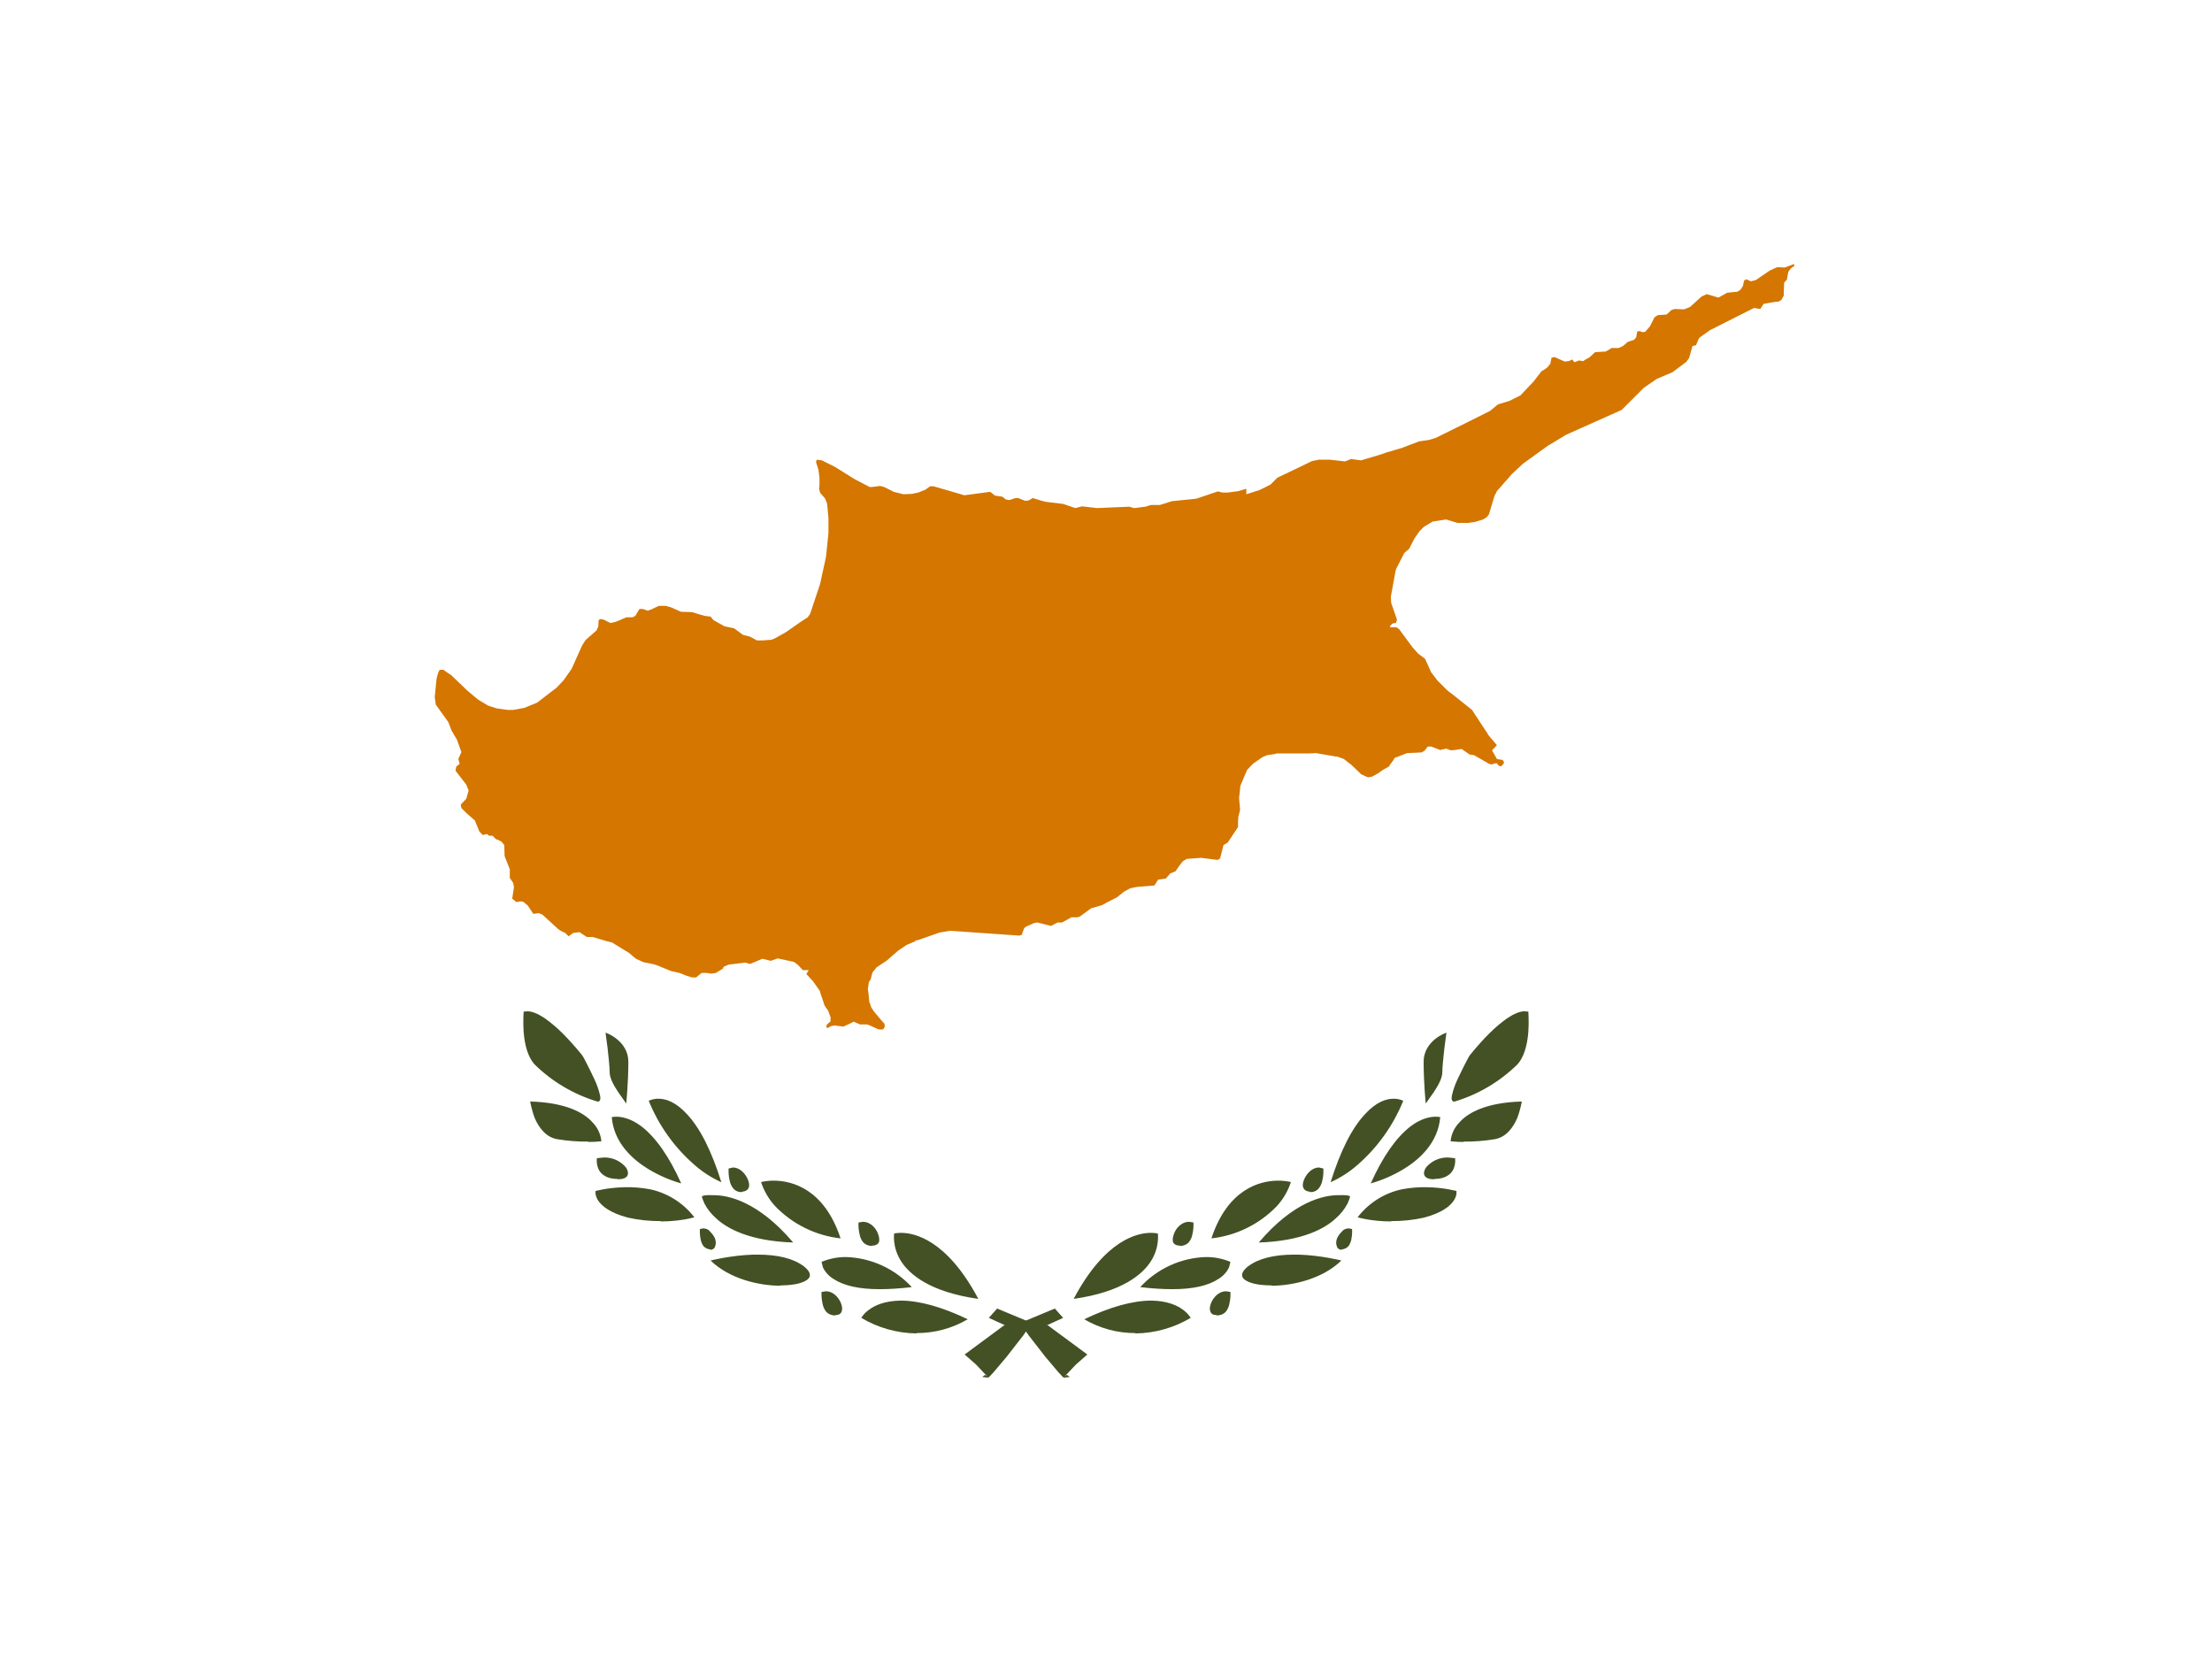
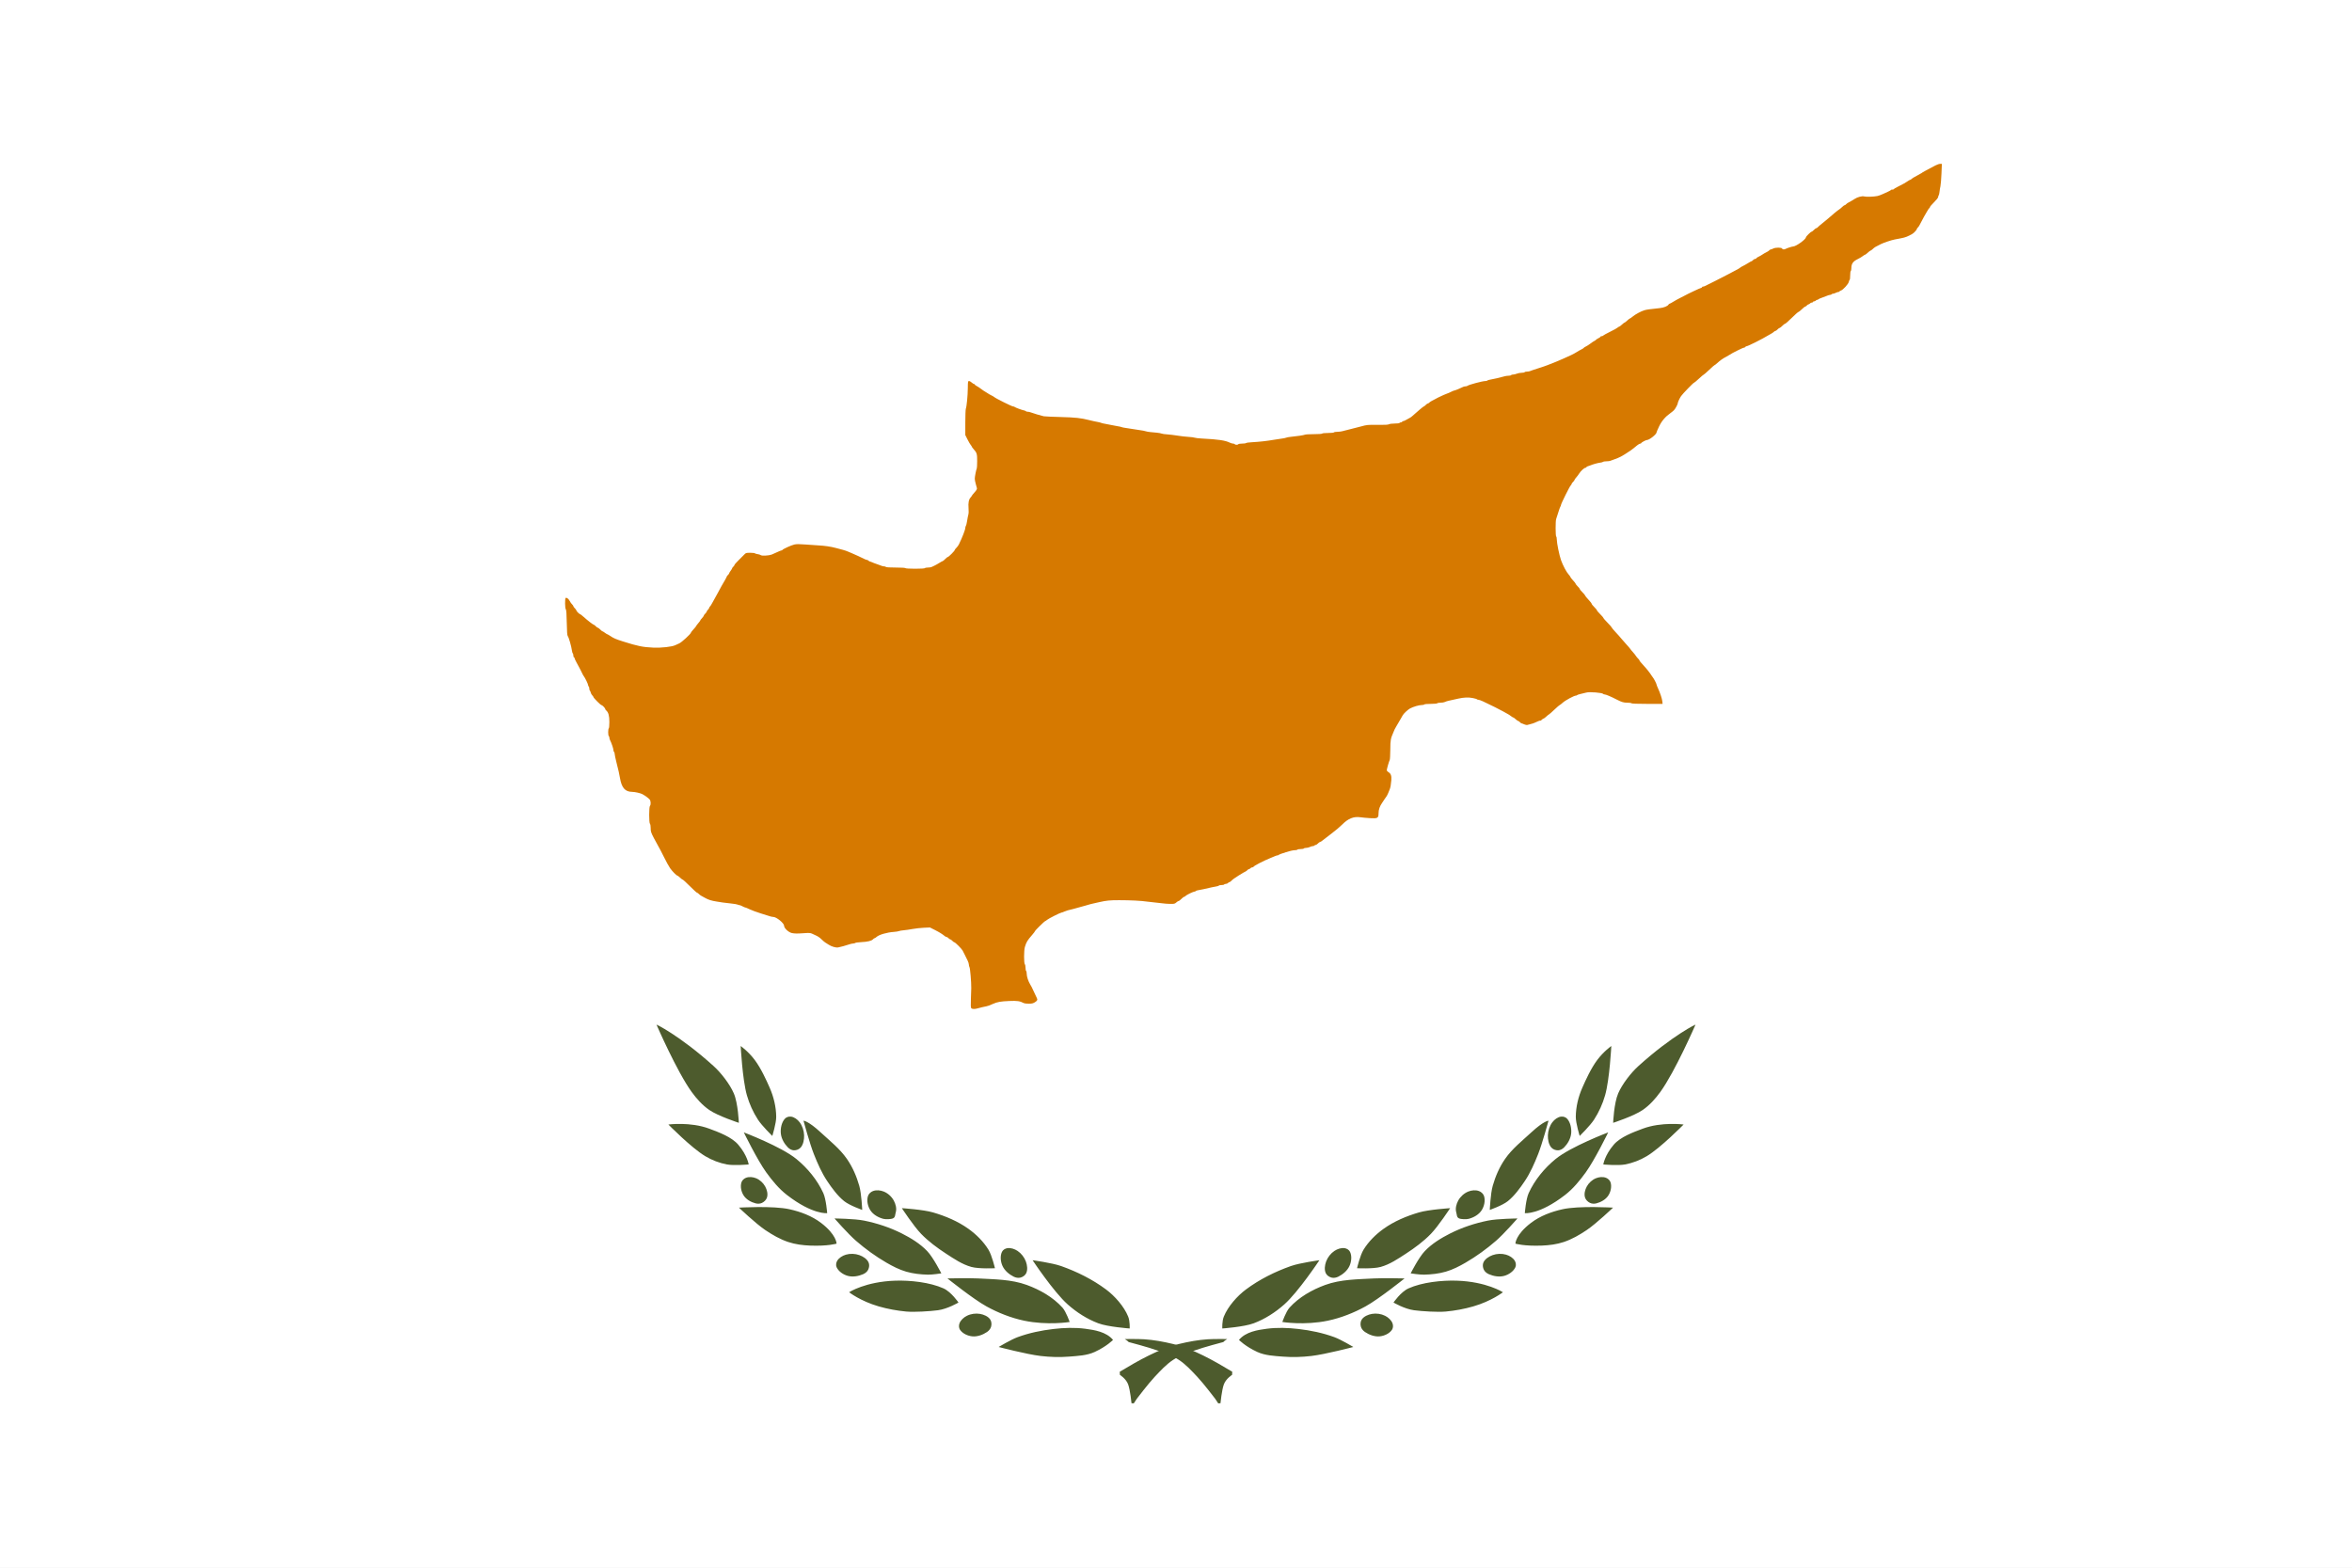
- <svg xmlns="http://www.w3.org/2000/svg" xmlns:xlink="http://www.w3.org/1999/xlink" id="flag-icons-cy" viewBox="0 0 640 480">
-   <path fill="#fff" d="M0 0h640v480H0z" />
-   <path id="cy-a" fill="#435125" d="m307.8 398.6-.2-.2h-.1l-1.3-1.4-3.8-4.5-4.9-6.3-.6-.9-6.2-1.9-4.6-2.1 2.4-2.7 8.4 3.5 6.2 1.3 11.5 8.5-3.3 2.9-3.3 3.5.7-.5.8.6zm-42.6-12.8a32 32 0 0 1-16-4.5s.7-1.3 2.3-2.4c1.6-1.2 4.4-2.5 9-2.6q8.2 0 19.5 5.4a29 29 0 0 1-14.8 4zm-23.5-5.2q-1.6 0-2.6-1a5 5 0 0 1-1.1-2.4 12 12 0 0 1-.3-3.4l1.3-.2c2 0 3.6 1.7 4.3 3.4q.6 1.5.2 2.5t-1.8 1zm41.3-4.8c-13.9-2-19.8-7-22.3-10.9-2.6-4.1-2-8-2-8s.8-.2 2-.2c3.8 0 13.2 1.9 22.3 19zm-28.5-2.8q-8.9 0-13.4-3a8 8 0 0 1-3-3.3l-.4-1.6a18 18 0 0 1 7.2-1.4 27 27 0 0 1 18.9 8.7q-5.1.6-9.3.6m-28.7-1c-6.2 0-14.8-2-20.2-7.3 0 0 5.9-1.5 12.4-1.7h1.2q8.9 0 13.4 3.4 1.5 1.2 1.7 2.2t-.8 1.7q-2.1 1.5-7.2 1.6h-.5zm-20.3-10.5a3 3 0 0 1-2-1 5 5 0 0 1-.8-2c-.3-1.4-.2-2.8-.2-2.9l1-.2q1.4.1 2 1a6 6 0 0 1 1.4 2q.4 1.3 0 2.2c0 .4-.6 1-1.3 1zm46.9-1q-1.6 0-2.6-1a5 5 0 0 1-1.1-2.4 12 12 0 0 1-.3-3.4l1.3-.2c2 0 3.7 1.7 4.3 3.4q.6 1.5.3 2.5-.5 1-2 1zm-22.8-1c-12.6-.4-19.2-4-22.4-7a15 15 0 0 1-3.4-4.3q-.7-1.6-.7-2 .2-.5 3-.4h.4c4.2 0 12.9 1.8 23 13.7zm13.6-1.2a31 31 0 0 1-18.9-9.3 19 19 0 0 1-4.1-7s1.2-.3 3-.4h1c5 .1 14.3 2.4 19 16.7m-52-5a42 42 0 0 1-9.5-1c-5.3-1.4-7.6-3.4-8.6-4.9a5 5 0 0 1-.8-2v-.8s3.5-1 8.4-1.1a35 35 0 0 1 7.4.6 22 22 0 0 1 12.8 8.1s-4 1.2-9.7 1.2zm23.5-8.4a3 3 0 0 1-2.5-1 5 5 0 0 1-1.1-2.4c-.4-1.6-.3-3.2-.3-3.4l1.2-.3h.1c2 0 3.6 1.8 4.3 3.5q.6 1.5.2 2.4-.5 1-1.9 1.1zm-17.6-2.5a39 39 0 0 1-9.6-4.2c-4.4-2.7-9.9-7.5-10.5-15l1-.1h.3c1.3 0 4 .3 7.3 2.8q6.3 4.9 11.5 16.5m11.5-.4a31 31 0 0 1-7.6-4.9 49 49 0 0 1-13.3-18.6s.9-.5 2.3-.6h.6c2 0 4.9.9 8.1 4.4q5.7 6 10 19.7zm-29.9-.9c-3.9 0-5.2-2-5.6-3a6 6 0 0 1-.4-3l2-.2a8 8 0 0 1 6.5 3c.2.4.8 1.4.3 2.3q-.6 1-2.8 1zm-8.5-10.8a51 51 0 0 1-9-.7c-3.4-.6-5.3-3.5-6.4-5.9-1-2.5-1.4-5-1.4-5 10.6.3 15.7 3.4 18 6a9 9 0 0 1 2.6 5.5s-1.6.2-3.8.2zm11-11-2.4-3.4c-1.3-2-2.4-4-2.4-5.6 0-1.7-.4-5-.6-7l-.6-4.5c.3 0 6.6 2.4 6.6 8.4s-.6 12-.6 12zm-8.2-.6h-.2a44 44 0 0 1-18.2-10.8q-2.6-3-3.1-9.4c-.2-3 0-5.5 0-5.8l1.1-.1q2 0 5 2a40 40 0 0 1 5.2 4.4c3.2 3.2 5.7 6.4 5.7 6.4.3.4 2 3.7 3.5 6.9a22 22 0 0 1 1.6 4.6q.2.9 0 1.4l-.3.4h-.4z" />
-   <use xlink:href="#cy-a" width="100%" height="100%" transform="matrix(-1 0 0 1 593.7 0)" />
-   <path fill="#d47600" d="m519 76.4-1.8.7-.8.3-2.2-.1-2.2 1-3.8 2.6-.1.1-1.5.4-1.3-.6-.7.4-.3 1.5-.7 1.1-.9.6-3 .3-2.5 1.4-3.4-1-1.5.7-3.3 3-1.7.7h-.5l-2.3-.1-.9.3-1.4 1.3-2.6.2-.9.6-1.3 2.6L476 96l-.8.1-.8-.3-.7.1-.3 1.7-.6.7-1.8.6-1.4 1.2-1.3.6h-2l-1.7 1-3.1.2-1.3 1.2-.3.3-.6.3-1 .6-.2.2-1.2-.2-1.4.5-.6-.8-1 .5-1.2.1-1.6-.7-1.3-.6-.9.2-.3 1.5v.2l-1 1.2-1.7 1.1-.2.3-2 2.6-3.8 4-3.2 1.6-3.3 1-2.3 1.9-6 3-9.7 4.8-2 .6-2.8.4-5 1.9-4.4 1.3-.3.1-.8.3-6.3 1.9-2.9-.4-1.7.7-4.5-.5h-3.1l-2 .4-3.7 1.8-6.3 3-2 2-3.2 1.6-3.8 1.2v-1.6l-1.3.4-1 .3-3 .4h-1.7l-1.1-.3h-.2l-6.2 2.1-7 .7-3.5 1.1H333l-1.6.5-3.2.4-1.2-.3-.2-.1-9.4.4-4.3-.5-2 .5-3.5-1.2-5-.6-1.2-.3-2.6-.8-1.2.7-1 .1-2-.8h-.8l-1.8.6-1-.2-1-.8-2.1-.3-1.4-1.1-7.5 1-2-.6-6.9-2h-1l-1.4 1-2 .8-1.9.4-2.4.1-2.8-.7-2.8-1.4-1.1-.3-2.4.3h-.7l-4.4-2.3-5.6-3.5-3.8-1.9-1.5-.2-.2.7.7 2.2.3 2.3v2l-.1 1.3.3 1.1 1.4 1.6.6 1.5.4 4.2v4.3l-.7 6.8-.2 1-.8 3.6-.7 3.3-2.9 8.7-.7 1-2 1.3-4.3 3-3.2 1.8-1 .4-2.6.2H219l-2-1.1-2-.5-2.6-1.9-2.8-.6-3.2-1.8-.8-1-1.7-.2-2.4-.7-.9-.3-.6-.1-3-.1-2.9-1.3-1.5-.4h-2l-2.1 1-1.1.4-1.4-.5h-1l-1 1.7-.2.3-.8.4h-1.7l-.8.3-1.1.5-1 .4-.5.2h-.3l-.5.2h-.6l-1.2-.6-.6-.3-1-.2-.5.3-.1 1.9-.5 1.1-1.6 1.4-1.6 1.4-1 1.6-3 6.7-1.9 2.7-.5.7-2 2.1-1.7 1.3-3.9 3-3.7 1.5-3.2.6h-1.6l-3-.4-2.6-.8-3-1.8-3.1-2.6-4.7-4.5-.6-.4-.2-.1-1.4-1h-1.1l-.4.8-.3 1-.2.9-.5 5v.3l.3 2.1 3.6 5 1 2.6.2.3.7 1.2.6 1 1.3 3.6-.9 2 .4 1.4-1 .8-.2 1.2 3.1 4 .7 1.7-.7 2.4-1.3 1.4-.3.3.2 1 1.4 1.4 2.5 2.2 1.3 3.2 1 1 1.2-.3.6.5h1l1 1 .6.2 1 .5.8 1 .1 3.2 1.5 3.8v2.5l1 1.5.2 1.2-.5 3.3 1.2 1 1.2-.2.8.1 1.3 1.1 1.6 2.4 1.6-.2 1 .4 4.7 4.3 1 .6.9.4 1 1 1.4-1h.2l1.6-.2.7.5 1.4.9h1.7l4 1.2 1.6.4 3.4 2.1 1.5.9.8.7 1.2 1 2.2 1 2 .4 1 .2.9.3 4.2 1.7 2.3.5 2 .8 1.6.5h1.2l1.6-1.3h1.5l1.3.2 1.3-.2 2-1.2.3-.6 1.4-.6 4.8-.6 1.4.4 3.6-1.5 2.4.6 2-.7 4.7 1 1.2.9 1.4 1.5h1.7l-.7 1.1 2 2.2 1.9 2.7.1.4 1.3 3.9 1 1.4.7 1.9v1.2l-1 .9-.2.4v.2l.2.5.4-.2.7-.4 1-.2 1.6.2 1.1.1 1.7-.8 1.2-.6 1.8.8h2l.9.3 2.4 1.1 1.2.1.4-.3.3-.6-.1-.8-1-1.1-2-2.4-.8-1.2-.6-1.7-.2-2.2-.2-1.5.3-2 .5-.7.4-1.6.1-.4 1.2-1.5 3-2 3.2-2.8 2.5-1.7 2.6-1.1v-.3l.4.1 6.6-2.3 3-.5 20 1.4.7-.2.7-1.9.3-.3.3-.2 2.2-1 1-.2 2.8.7 1.2.3 1.9-1h1.3l2.7-1.5h1.7l.7-.2 3.3-2.4 3.1-.9.8-.4.3-.2 3.3-1.7 2-1.6 1.8-1 2-.4 5-.4 1.1-1.7 2.2-.3 1.3-1.5 1.5-.6 1.1-1.6 1-1.3 1.2-.7 4.1-.3 4.8.6.7-.4 1-3.9 1.2-.7 3-4.5v-1.6l.1-1.4.5-2-.3-3.4.4-3.6 1.9-4.5 1.7-1.8 2.7-1.9 1.4-.6 2-.3h.2l.5-.2h9.2l2.3-.1 5.7 1h.4l1.9.7 2.2 1.7 2.4 2.3.4.4 1.5.7.5.2 1.2-.2 1.8-1 1.4-1 1.8-1v-.2l1.1-1.5.4-.7 3.6-1.4 4.2-.2.5-.3h.2l1.1-1.4h1l2.6 1 1.7-.4 1.4.5 1.1-.1 2-.3 2.3 1.6 1.3.2 4.5 2.6h.4l.2.1.5-.2.8-.2h.1l.1.1.6.7.7.1.8-1-.3-.6-.1-.2-1.7-.3-1.4-2.5 1.4-1.5-2.2-2.6-.4-.5v-.1l-.8-1.2-3.8-5.8-5-4-1.7-1.3-.6-.5-2.7-2.7-1.9-2.5-.2-.5-.4-.9-1.1-2.4-2-1.5-1.6-1.8-3.4-4.6-.5-.7-.8-.5h-1.7l-.1-.2h-.1v-.1l.8-.8 1-.2.3-.9-1.7-4.9v-.2l-.1-1.5 1.3-7.1.2-.9 2.4-4.7 1.4-1.2 1.6-3.1 1.4-2 1.3-1.3.2-.1 2.3-1.4 2-.3 1.9-.3 3.3 1h3l.7-.1 1.4-.2 2.3-.7 1.1-.7.6-.8 1.2-4 .4-1.3.7-1.4 4.3-4.9 3.2-3 7.2-5.2 3.5-2.1 1.8-1.1 16.1-7.2 4.2-4.2 2.2-2.2 3.8-2.6 4.5-1.9 4-3 .8-1.1 1-3.5 1-.2.7-1.7.3-.5 3.1-2.2.4-.2 12.3-6.2 1.8.3 1-1.5 3.5-.6h.7l.9-.5.7-1.3v-.3l.1-3.4.8-.9.4-2.2.4-.6.4-.5 1-.7z" />
+ <svg xmlns="http://www.w3.org/2000/svg" xmlns:xlink="http://www.w3.org/1999/xlink" width="1200" height="800">
+   <path fill="#fff" d="M0 0h1200v800H0z" />
+   <path fill="#d67900" d="M495.54 514.47c-.253-.304-.307-1.581-.187-4.441.092-2.208.176-4.828.187-5.822.034-3.048-.552-9.998-.898-10.644-.18-.336-.326-.945-.326-1.355 0-.41-.258-1.265-.574-1.902-.315-.637-.936-1.903-1.38-2.814a74.422 74.422 0 0 0-1.223-2.41c-.536-.973-3.777-4.216-4.214-4.216-.184 0-.653-.339-1.042-.753-.39-.414-.866-.753-1.06-.753-.194 0-.598-.271-.898-.602-.3-.332-.726-.603-.947-.603-.22 0-.64-.198-.932-.441-1.257-1.046-2.798-2.002-5.11-3.17l-2.473-1.247-3.1.135c-1.704.075-4.319.364-5.81.644-1.49.28-3.523.572-4.517.65-.994.078-2.078.266-2.41.418-.331.153-1.483.337-2.56.41-3.556.243-7.647 1.439-8.88 2.596-.355.334-.785.608-.956.608-.17 0-.548.263-.84.584-.715.791-2.784 1.283-6.039 1.437-1.49.07-2.84.254-2.997.409-.157.154-.631.282-1.054.285-.422.002-1.372.214-2.111.472-1.614.562-4.349 1.313-5.557 1.528-1.167.206-3.368-.424-4.814-1.38a50.452 50.452 0 0 0-1.76-1.118c-.323-.19-1.104-.848-1.735-1.464-1.15-1.122-1.907-1.64-3.309-2.266a98.394 98.394 0 0 1-1.727-.798c-.775-.368-1.559-.422-3.769-.26-3.74.272-4.966.265-6.455-.036-1.707-.346-4.016-2.485-4.016-3.72 0-1.326-3.894-4.516-5.513-4.516-.34 0-1.034-.13-1.543-.289l-4.868-1.522c-2.17-.679-4.744-1.632-5.723-2.12-.978-.487-1.944-.886-2.146-.886-.202-.001-.85-.273-1.44-.604-.59-.331-1.273-.602-1.519-.602-.245 0-.682-.125-.97-.278-.287-.153-1.878-.414-3.534-.58-1.657-.167-3.486-.384-4.066-.481-.58-.098-2.003-.324-3.162-.501-2.531-.389-4.189-.909-5.759-1.807a61.925 61.925 0 0 0-1.948-1.068c-.429-.22-1.026-.673-1.327-1.005-.3-.333-.697-.605-.882-.605-.184 0-1.82-1.49-3.637-3.313-1.817-1.822-3.44-3.314-3.61-3.315-.168-.002-.805-.476-1.415-1.055-.61-.578-1.226-1.051-1.368-1.051-.443 0-2.598-2.184-3.715-3.765-.586-.828-2.002-3.403-3.147-5.722-1.146-2.32-2.42-4.759-2.83-5.421-.412-.663-1.468-2.6-2.346-4.306-1.428-2.772-1.597-3.3-1.597-4.984 0-1.105-.156-2.04-.377-2.26-.522-.523-.514-8.612.008-9.134.513-.513.46-2.392-.087-3.174-.432-.616-2.37-2.052-3.813-2.824-.97-.52-3.83-1.154-5.257-1.166-3.528-.03-5.303-2.077-6.15-7.089-.37-2.19-.728-3.777-1.763-7.83-.507-1.988-.925-3.98-.928-4.425-.003-.446-.14-.894-.306-.997-.166-.102-.302-.444-.302-.76 0-.852-1-3.83-1.842-5.485a2.918 2.918 0 0 1-.266-1.111c0-.324-.135-.673-.301-.775-.166-.103-.301-.984-.301-1.958s.135-1.855.301-1.958c.17-.104.301-1.54.301-3.274 0-3.184-.488-4.942-1.638-5.897-.259-.214-.47-.535-.47-.713 0-.43-1.53-2.012-1.947-2.012-.423 0-4.077-3.677-4.077-4.103 0-.177-.263-.56-.585-.851-.322-.291-.671-.92-.776-1.399-.105-.477-.316-.946-.469-1.04-.153-.095-.278-.563-.278-1.04 0-.477-.135-.952-.301-1.054-.166-.102-.303-.415-.305-.696-.004-.543-1.571-3.79-2.203-4.563-.209-.255-.558-.87-.778-1.367a19.17 19.17 0 0 0-.656-1.355 41.458 41.458 0 0 1-.783-1.506c-.288-.58-.97-1.847-1.514-2.815s-.99-1.951-.99-2.184c0-.232-.135-.422-.3-.422-.166 0-.302-.399-.302-.886s-.12-.96-.269-1.052c-.148-.092-.34-.676-.427-1.298-.35-2.5-1.619-6.922-2.183-7.607-.261-.317-.405-2.357-.483-6.841-.079-4.538-.218-6.497-.482-6.762-.45-.45-.518-5.546-.077-5.819.513-.317 1.49.428 2.081 1.588.315.615.857 1.377 1.206 1.693.349.315.634.732.634.926 0 .194.34.671.753 1.06.414.389.753.862.753 1.05 0 .391 1.558 1.962 1.945 1.962.14 0 .969.644 1.84 1.43 2.013 1.818 4.834 3.99 5.18 3.99.147 0 .585.34.974.754.39.414.862.753 1.05.753.189 0 .733.406 1.209.903.476.497.985.904 1.13.904.146 0 .71.339 1.253.753.543.414 1.09.753 1.216.753.126 0 .816.396 1.533.88 1.78 1.2 2.764 1.624 6.614 2.845 7.402 2.348 10.04 2.882 15.36 3.11 4.123.178 9.47-.418 11.206-1.247a89.22 89.22 0 0 1 2.046-.933c1.198-.528 5.865-4.813 5.881-5.401.005-.17.615-.96 1.355-1.758.741-.797 1.347-1.544 1.347-1.66 0-.115.472-.75 1.048-1.411.577-.661 1.051-1.31 1.055-1.444.003-.133.411-.675.908-1.205.496-.529.902-1.108.903-1.286 0-.178.34-.642.754-1.031.414-.39.753-.866.753-1.06 0-.194.271-.598.603-.898.331-.3.602-.71.602-.913 0-.203.19-.526.423-.72.232-.192.782-1.056 1.222-1.919.44-.862 1.058-1.975 1.376-2.472.317-.497 1.06-1.852 1.651-3.011.592-1.16 1.324-2.515 1.628-3.012 1.214-1.984 2.735-4.739 2.735-4.952 0-.124.271-.47.603-.77.331-.3.602-.681.602-.847 0-.166.339-.746.753-1.288.414-.543.753-1.111.753-1.262 0-.151.271-.52.602-.82.332-.3.603-.7.603-.89 0-.19.962-1.287 2.14-2.438 1.176-1.151 2.486-2.466 2.91-2.921.702-.754.964-.829 2.92-.829 1.182 0 2.278.123 2.435.274.158.15.797.338 1.421.419.624.08 1.33.308 1.567.505.544.451 4.11.268 5.58-.286.58-.219 1.853-.784 2.829-1.257.976-.473 1.947-.86 2.158-.86.212 0 .43-.11.485-.244.18-.44 4.582-2.437 6.124-2.778 1.094-.242 2.617-.243 5.572-.006 2.236.18 5.15.383 6.475.45 3.428.174 6.575.636 9.186 1.35 1.242.339 2.869.772 3.614.963.745.19 1.965.617 2.71.947.746.33 1.627.705 1.958.835.975.38 5.352 2.4 6.22 2.87.44.238.99.433 1.22.433.232 0 .59.169.797.376.208.207.472.388.588.402.244.03 1.04.331 2.319.876a26.81 26.81 0 0 0 2.108.757c.663.205 1.44.492 1.728.637.287.146.855.264 1.262.264.407 0 .823.136.925.302.112.18 2.106.3 4.97.3s4.858.122 4.97.302c.11.18 2.105.301 4.969.301 2.864 0 4.858-.12 4.969-.301.102-.166.79-.301 1.528-.301s1.577-.12 1.864-.266c.288-.147.93-.447 1.427-.669.497-.221 1.618-.847 2.49-1.39.873-.544 1.694-.988 1.824-.988.13 0 .696-.474 1.258-1.054.562-.58 1.169-1.054 1.349-1.054.415 0 3.47-3.075 3.47-3.492 0-.171.372-.668.828-1.105.455-.437 1.047-1.242 1.315-1.789 1.74-3.55 3.278-7.521 3.278-8.466 0-.379.13-.82.29-.979.159-.16.44-1.305.625-2.545.184-1.24.47-2.697.634-3.236.17-.56.211-1.986.095-3.313-.228-2.618.124-4.413 1.061-5.42.334-.358.608-.739.608-.846 0-.106.62-.884 1.379-1.728.973-1.083 1.335-1.715 1.23-2.152a85.314 85.314 0 0 0-.623-2.275c-.26-.911-.475-2.063-.477-2.56-.004-.998.731-4.754 1.023-5.226.101-.164.192-1.835.2-3.714.018-3.72-.16-4.33-1.792-6.124-.517-.568-.94-1.147-.94-1.286 0-.138-.238-.515-.528-.837-.29-.321-1.037-1.6-1.66-2.842l-1.134-2.258.004-6.386c.003-3.512.127-6.697.276-7.078.435-1.106.967-6.711 1.003-10.555.03-3.247.079-3.539.597-3.539.31 0 .93.339 1.376.753.447.414.983.753 1.192.753.209 0 .38.12.38.267 0 .147.44.49.978.763.539.274 1.589.967 2.334 1.54.746.575 1.559 1.132 1.807 1.24.249.107.859.487 1.356.845a14.8 14.8 0 0 0 2.019 1.167c.613.285 1.29.685 1.506.89.645.615 8.92 4.733 9.51 4.733.301 0 .677.119.834.264.369.34 3.65 1.561 4.732 1.76.458.084.906.273.997.42.09.146.489.266.885.266a4.63 4.63 0 0 1 1.413.272c1.275.502 5.8 1.85 6.866 2.046.58.107 4.51.282 8.734.389 7.327.186 10.181.494 14.292 1.544 1.45.371 3.58.835 4.833 1.054.497.087 1.174.273 1.506.415.331.142 1.144.332 1.807.423.662.09 2.153.382 3.313.647 1.16.265 2.65.547 3.313.628.662.08 1.475.263 1.807.406.331.143 1.28.342 2.108.441.828.1 2.184.31 3.012.47.828.158 2.658.44 4.066.627 1.408.186 2.83.454 3.162.595.331.141 1.382.33 2.334.42l3.464.328c.952.09 2.002.29 2.334.442.331.153 1.619.338 2.861.412 1.242.074 3.614.36 5.27.637 1.657.277 4.164.564 5.572.638 1.408.074 2.831.259 3.163.41.331.152 1.957.344 3.614.427 8.394.423 12.022.956 14.33 2.108.534.267 1.282.485 1.66.485.38 0 .773.135.876.3.241.391 1.565.391 1.807 0 .102-.165.964-.3 1.915-.3.95 0 1.858-.127 2.015-.281.157-.155 1.574-.348 3.147-.429a96.038 96.038 0 0 0 11.144-1.25c1.574-.271 3.471-.56 4.216-.644.746-.083 1.627-.27 1.958-.415.331-.146 1.28-.328 2.108-.405 3.206-.298 6.95-.862 7.45-1.123.288-.15 2.347-.272 4.575-.272 2.377 0 4.13-.125 4.239-.301.102-.166 1.453-.301 3.012-.301 1.558 0 2.909-.135 3.011-.302.103-.165.88-.3 1.728-.3.849 0 1.959-.13 2.467-.29.51-.158 2.077-.554 3.485-.88a180.89 180.89 0 0 0 5.924-1.516c3.228-.889 3.572-.923 8.583-.854 3.723.05 5.41-.036 5.878-.303.363-.207 1.671-.374 2.919-.374 1.243 0 2.345-.136 2.447-.301.102-.166.45-.302.77-.302.322 0 .585-.135.585-.3 0-.166.237-.312.527-.324.29-.012.934-.281 1.43-.598a14.676 14.676 0 0 1 1.624-.89c.395-.172 1.005-.57 1.355-.884 3.248-2.91 5.905-5.135 6.13-5.135.15 0 .592-.34.981-.753.39-.414.87-.753 1.07-.753.2 0 .524-.195.72-.432.303-.364 1.35-.964 4.535-2.601 1.294-.665 4.512-2.087 4.725-2.088.134-.001.911-.34 1.726-.753.815-.414 1.646-.752 1.846-.752.346 0 3.308-1.222 4.424-1.826.287-.155.836-.282 1.22-.282.383 0 .825-.116.982-.258.614-.552 7.71-2.453 9.158-2.453.484 0 .956-.121 1.048-.27.091-.147.675-.336 1.297-.419 1.222-.162 5.972-1.263 7.478-1.733.508-.159 1.415-.289 2.015-.289.6 0 1.174-.135 1.276-.3.103-.166.568-.302 1.035-.302.467 0 1.336-.203 1.93-.452.595-.248 1.688-.451 2.429-.451.74 0 1.43-.136 1.533-.302.103-.165.655-.3 1.227-.3.572 0 1.276-.122 1.563-.271.288-.149 2.15-.782 4.137-1.408 1.988-.625 4.157-1.366 4.82-1.646a149.24 149.24 0 0 1 4.517-1.794c.331-.124 1.28-.532 2.108-.905a80.286 80.286 0 0 1 2.108-.92c1.905-.766 4.982-2.29 6.024-2.985a20.9 20.9 0 0 1 2.321-1.319c.614-.283 1.207-.66 1.317-.839.11-.178.624-.516 1.142-.751.518-.235 1.552-.899 2.297-1.474.746-.576 1.648-1.174 2.004-1.33.357-.156.735-.424.841-.596.106-.171.661-.534 1.234-.805.573-.272 1.041-.615 1.041-.761 0-.147.264-.267.585-.267.322 0 .67-.139.775-.308.104-.169 1.733-1.064 3.62-1.988 1.887-.925 3.588-1.87 3.78-2.102.192-.232.502-.422.69-.424.186-.001.838-.476 1.448-1.054.61-.578 1.226-1.051 1.368-1.051.142 0 .761-.475 1.376-1.055.615-.58 1.228-1.054 1.364-1.054.135 0 .779-.445 1.43-.99 1.386-1.158 4.288-2.716 6.002-3.222 1.122-.33 2.438-.513 7.83-1.084 2.079-.22 3.987-.997 4.458-1.815.133-.23.367-.418.521-.418.154 0 .995-.45 1.868-1 .873-.55 2.468-1.433 3.544-1.963 1.077-.53 2.161-1.086 2.41-1.235 1.147-.691 8.048-3.934 8.37-3.934.2 0 .364-.135.364-.301 0-.166.205-.301.456-.301.25 0 .69-.12.979-.265.287-.146 2.623-1.306 5.19-2.578 2.568-1.272 5.482-2.768 6.476-3.326.994-.557 2.786-1.504 3.982-2.104 1.196-.6 2.252-1.218 2.347-1.371.094-.153.674-.51 1.289-.794.614-.284 1.83-.965 2.703-1.514.873-.55 1.7-.999 1.836-.999.137 0 .494-.27.794-.602.3-.331.795-.602 1.1-.602.306 0 .556-.13.556-.288 0-.157.508-.518 1.13-.801a14.71 14.71 0 0 0 2.032-1.161 14.91 14.91 0 0 1 1.992-1.15c.598-.278 1.259-.71 1.467-.962.21-.252.551-.457.76-.457.21 0 .769-.203 1.243-.45 1.169-.61 4.285-.61 4.519-.002.197.515 1.073.59 1.845.16.674-.376 3.29-1.214 3.79-1.214 1.44 0 6.52-3.639 6.52-4.67 0-.41 2.477-2.86 2.892-2.86.17 0 .699-.406 1.175-.903.476-.497 1.027-.904 1.224-.904.197 0 .544-.224.772-.498.227-.275 1.362-1.248 2.521-2.162 1.16-.915 2.515-2.037 3.012-2.492 1.584-1.452 4.714-4.022 5.329-4.375.326-.187 1.03-.763 1.562-1.28.533-.516 1.115-.939 1.294-.939.179 0 .491-.2.695-.445.203-.245.728-.633 1.166-.862 1.365-.715 2.271-1.242 3.154-1.835 1.495-1.003 3.842-1.62 4.974-1.308 1.023.282 4.75.163 6.673-.213.58-.113 1.732-.52 2.56-.905.828-.385 2.142-.983 2.918-1.33.777-.346 1.493-.76 1.591-.918.098-.159.364-.218.59-.131.227.087.499.018.605-.154.106-.172 1.034-.734 2.063-1.25 2.886-1.448 4.204-2.183 5.234-2.921.52-.373 1.078-.678 1.24-.678.16 0 .455-.196.653-.435.199-.239 1.333-.934 2.522-1.544 1.188-.61 2.345-1.256 2.57-1.435.56-.45 1.395-.909 7.12-3.923.828-.436 1.9-.793 2.382-.794h.875l-.207 5.044c-.114 2.774-.352 5.654-.528 6.4a26.306 26.306 0 0 0-.47 2.861c-.083.828-.273 1.635-.423 1.792-.15.157-.274.548-.274.867 0 .322-.941 1.507-2.108 2.653-1.16 1.139-2.108 2.273-2.108 2.52 0 .248-.113.45-.25.45-.138 0-.437.373-.665.829-.228.455-.573 1.031-.767 1.28-.301.385-2.285 4.014-3.645 6.67-.224.437-.608.962-.853 1.165-.245.204-.45.523-.455.71-.01.417-1.49 2.026-2.276 2.476-2.402 1.373-3.537 1.819-5.696 2.235a26545.078 26545.078 0 0 1-3.387.652c-1.678.324-5.47 1.592-7.004 2.343-2.782 1.362-3.248 1.645-4.177 2.534-.454.435-.953.792-1.11.794-.156.001-.784.475-1.394 1.054-.61.578-1.243 1.051-1.407 1.051-.164 0-.682.313-1.15.696-.468.383-1.609 1.06-2.535 1.505-2.405 1.155-3.286 2.375-3.286 4.554 0 .738-.135 1.425-.3 1.528-.166.102-.302 1.118-.302 2.258s-.118 2.146-.262 2.235c-.144.09-.346.582-.449 1.094-.22 1.098-2.999 4.138-4.017 4.393-.381.096-.693.295-.693.443 0 .148-.237.27-.527.27-.29.001-.915.205-1.39.452-.474.247-1.11.45-1.413.45-.302 0-.634.135-.736.301-.102.166-.45.301-.774.301-.323 0-1.162.26-1.865.576-.702.317-1.818.74-2.48.942-.664.201-1.42.552-1.682.78-.262.228-.547.343-.635.256-.087-.088-.33.048-.539.3-.21.253-.635.46-.947.46-.31 0-.565.135-.565.3 0 .166-.254.302-.565.302-.311 0-.735.203-.94.451-.207.249-.541.452-.744.452-.203 0-.614.271-.913.602-.3.332-.694.604-.875.605-.182.002-.94.605-1.685 1.342-.746.736-1.516 1.345-1.713 1.353-.197.007-1.73 1.369-3.407 3.025-1.678 1.657-3.218 3.012-3.424 3.012-.205 0-.833.474-1.395 1.054-.562.58-1.175 1.054-1.362 1.054-.187 0-.659.339-1.048.753s-.861.753-1.05.753c-.188 0-.605.244-.926.542-.32.299-.787.635-1.035.747-.249.112-.994.537-1.657.944-3.123 1.919-10.455 5.598-11.155 5.598-.201 0-.534.201-.739.448-.204.247-.478.383-.608.303-.236-.146-6.374 2.894-7.225 3.579-.248.2-1.062.672-1.807 1.049-1.65.834-3.094 1.851-4.578 3.223-.615.57-1.226 1.036-1.357 1.038-.131.001-1.37 1.085-2.75 2.41-1.382 1.323-2.621 2.406-2.756 2.406-.134 0-1.26.949-2.501 2.108-1.242 1.16-2.382 2.109-2.534 2.109-.342 0-5.735 5.586-6.564 6.797-.7 1.025-1.656 3.062-1.656 3.531 0 .597-1.277 2.967-1.974 3.664-.38.38-1.14 1.007-1.692 1.394-2.648 1.858-4.508 4.017-5.844 6.782-.733 1.516-1.333 2.915-1.333 3.107 0 1.01-3.717 3.939-4.997 3.939-.528 0-2.833 1.27-2.833 1.561 0 .135-.22.246-.488.246s-.94.372-1.494.828c-1.837 1.51-2.887 2.329-3.57 2.786-2.636 1.76-3.509 2.305-4.839 3.02a22.694 22.694 0 0 1-3.162 1.34c-.911.293-1.892.65-2.18.796-.287.146-1.175.265-1.972.265-.798 0-1.579.122-1.736.27-.158.15-.829.337-1.491.417-1.305.16-3.678.823-5.12 1.433-.497.21-1.104.422-1.35.47-.245.048-.494.23-.552.405-.058.175-.293.318-.522.318-.605 0-2.414 1.672-3.2 2.958a15.362 15.362 0 0 1-1.517 2.011c-.46.497-.838 1.05-.839 1.228 0 .178-.34.642-.754 1.031-.414.39-.753.87-.753 1.07 0 .2-.207.534-.46.744-.525.435-4.961 9.382-4.961 10.005 0 .225-.116.538-.257.695-.142.157-.63 1.506-1.084 2.997-.454 1.49-.948 3.022-1.098 3.402-.375.954-.35 8.712.03 8.946.165.102.302.822.303 1.599.003 1.76 1.273 7.944 2.138 10.41.92 2.623 2.812 6.197 3.878 7.325.5.53.908 1.106.908 1.281 0 .176.61.962 1.354 1.749.745.786 1.354 1.572 1.355 1.746.001.175.476.778 1.056 1.34.58.561 1.054 1.17 1.054 1.351 0 .182.61.929 1.356 1.66.745.732 1.355 1.472 1.355 1.645 0 .173.745 1.097 1.656 2.053.911.956 1.657 1.91 1.657 2.12 0 .21.61.98 1.355 1.712.746.731 1.355 1.476 1.355 1.654 0 .178.746 1.06 1.657 1.96.911.9 1.658 1.776 1.659 1.947.001.171.946 1.26 2.098 2.42 1.153 1.16 2.102 2.244 2.108 2.41.007.165.908 1.25 2.003 2.409 1.094 1.16 2.347 2.572 2.783 3.14.437.567 1.607 1.902 2.6 2.967.995 1.065 1.935 2.159 2.09 2.43.155.273.753 1.004 1.329 1.626.575.622 1.276 1.504 1.557 1.96.28.455.8 1.085 1.156 1.401.355.316.649.722.653.904.004.18.85 1.23 1.882 2.329 1.708 1.821 3.492 4.063 4.296 5.398.172.285.498.743.725 1.016.52.626 1.823 3.185 1.823 3.58 0 .162.318.986.707 1.83 1.133 2.463 2.091 5.35 2.234 6.732l.132 1.28h-7.843c-4.904 0-7.913-.113-8.03-.302-.102-.165-1.054-.3-2.116-.3-1.86 0-2.866-.293-5.263-1.528-3.028-1.562-5.676-2.69-6.315-2.69-.317 0-.651-.12-.743-.269-.381-.617-6.993-1.142-8.597-.681-.583.167-1.845.472-2.806.679-.96.206-1.815.487-1.9.624-.085.138-.368.25-.63.25-.907 0-5.369 2.406-6.693 3.61-.732.665-1.437 1.209-1.566 1.209-.13 0-1.34 1.05-2.69 2.334-1.349 1.284-2.607 2.39-2.797 2.459-.189.068-.82.575-1.4 1.126-.582.552-1.206 1.004-1.388 1.005-.181.002-.572.27-.868.598-.296.328-.65.527-.784.444-.135-.084-.964.196-1.842.622-1.422.689-2.257.966-4.683 1.557-.372.09-1.138-.054-1.702-.322-.564-.268-1.153-.487-1.31-.487-.156 0-.53-.27-.83-.602-.299-.331-.693-.603-.874-.604-.181 0-.763-.407-1.292-.903-.53-.496-1.095-.902-1.257-.902-.162 0-.678-.314-1.146-.697a12.076 12.076 0 0 0-1.905-1.218 26.18 26.18 0 0 1-1.958-1.094c-.902-.572-7.18-3.703-10.473-5.224-.956-.441-1.998-.803-2.316-.803-.318 0-.647-.112-.733-.25-.085-.138-1.088-.426-2.23-.642-2.101-.396-4.408-.306-7.062.277-.787.173-2.007.442-2.71.599l-2.485.55c-.663.145-1.501.424-1.863.618-.362.195-1.336.354-2.166.354-.83 0-1.591.136-1.694.301-.105.17-1.553.302-3.313.302-1.76 0-3.208.131-3.313.3-.102.166-.745.302-1.428.302-1.271 0-4.184.86-5.8 1.713-1.123.593-3.425 2.75-3.796 3.558-.152.33-.616 1.144-1.031 1.807-.415.662-.89 1.475-1.054 1.807-.165.331-.64 1.144-1.056 1.807-.415.662-.835 1.408-.932 1.656-.097.249-.354.859-.572 1.355-1.518 3.475-1.622 4.036-1.664 8.978-.023 2.654-.152 5.04-.288 5.303-.383.739-1.503 4.646-1.503 5.243 0 .293.383.753.853 1.022 1.22.7 1.634 1.858 1.458 4.077-.173 2.172-.442 3.734-.79 4.592-.135.33-.49 1.212-.789 1.957-.3.746-.744 1.594-.988 1.885a9.119 9.119 0 0 0-.772 1.103c-.18.315-.774 1.211-1.32 1.99-1.277 1.824-1.859 3.522-1.864 5.441-.007 2.395-.468 2.655-4.289 2.425-1.702-.103-3.948-.31-4.992-.461-3.394-.49-6.215.637-9.223 3.68-1.173 1.187-3.603 3.243-5.4 4.568-1.798 1.325-3.78 2.85-4.404 3.388-.624.538-1.306.979-1.515.979-.21 0-.695.339-1.079.753s-.9.753-1.146.753c-.247 0-.532.135-.635.3-.102.167-.483.303-.846.304-.362.001-1.048.204-1.522.452-.475.247-1.314.45-1.865.45-.55 0-1.085.135-1.188.3-.102.166-.847.302-1.656.302-.809 0-1.554.136-1.657.301-.102.166-.81.301-1.572.301-1.338 0-7.342 1.828-8.14 2.478-.208.169-.377.23-.377.136s-.644.102-1.43.435c-.787.332-1.702.714-2.034.848-3.74 1.513-8.64 4.046-8.834 4.568-.055.148-.344.27-.64.27-.298 0-.71.203-.916.451-.206.249-.545.452-.753.452-.208 0-.559.217-.78.483-.22.266-.677.606-1.015.757-.567.252-1.095.56-3.427 1.998-1.941 1.196-3.244 2.142-3.785 2.746-.315.353-.74.642-.942.642-.202 0-.537.203-.743.452-.206.248-.689.451-1.073.451s-.782.136-.885.302c-.102.165-.712.3-1.355.3s-1.244.122-1.335.27c-.092.148-.676.34-1.298.426-.622.087-1.741.304-2.487.484-2.895.697-5.62 1.28-6.703 1.434-.622.089-1.206.282-1.298.43-.091.148-.352.27-.58.27-.639 0-4.237 1.736-4.664 2.25-.21.254-.542.46-.737.46-.196 0-.816.475-1.378 1.054-.562.58-1.191 1.055-1.399 1.055-.207 0-.742.338-1.19.752-.724.673-1.058.75-3.102.728-1.26-.014-3.103-.15-4.097-.304a58.304 58.304 0 0 0-3.765-.423 62.621 62.621 0 0 1-3.915-.441c-2.917-.442-8.546-.728-14.306-.727-4.726.001-6.421.168-10.09.992-4.274.96-5.01 1.135-5.42 1.29-.249.093-1.062.33-1.808.527-.745.196-1.761.474-2.258.618a229.39 229.39 0 0 1-3.765 1.046c-2.459.557-3.659.905-4.518 1.307-.58.272-1.257.513-1.506.535-.672.061-6.682 3.09-7.378 3.72-.332.298-.769.594-.972.656-.481.149-5.203 4.802-5.203 5.128 0 .138-.643.99-1.43 1.895-2.494 2.868-2.955 3.632-3.73 6.192-.518 1.708-.527 8.288-.012 8.803.195.194.354.996.354 1.78 0 .786.135 1.513.3 1.615.166.102.302.756.302 1.453 0 1.39.818 3.892 1.767 5.407.597.951.81 1.38 2.357 4.735.42.911.884 1.892 1.03 2.18.483.946.282 1.417-.932 2.184-.964.608-1.583.756-3.166.756-1.082 0-2.203-.123-2.49-.274-2.071-1.087-3.391-1.28-7.524-1.099-4.386.192-6.014.48-8.21 1.452-2.037.902-2.477 1.063-3.463 1.27l-2.108.444c-.662.14-1.678.403-2.257.586-1.449.457-2.87.416-3.295-.096Z" />
+   <path id="a" fill="#4d5b2d" d="M334.94 522.862s2.59 5.975 6.13 13.258c3.538 7.283 8.025 15.873 11.817 21.104 2.514 3.467 5.449 6.761 8.974 9.193 4.519 3.116 15.102 6.566 15.102 6.566s-.396-10.007-2.57-15.033c-2.036-4.707-6.494-10.48-10.3-13.92-8.816-7.966-16.313-13.383-21.605-16.808-5.292-3.425-7.548-4.36-7.548-4.36zm42.96 10.928s.217 4.247.72 9.51c.503 5.261 1.293 11.538 2.44 15.597a46.335 46.335 0 0 0 5.653 12.471c2.004 3.1 7.317 8.314 7.317 8.314s2.029-6.474 1.995-9.81c-.052-5.056-1.29-10.171-3.326-14.8-1.739-3.954-4.44-9.94-7.706-14.272-3.265-4.333-7.092-7.01-7.092-7.01zm-36.88 40.055s11.738 11.963 18.863 16.195c3.388 2.012 7.176 3.482 11.052 4.192 3.623.664 11.05 0 11.05 0s-.659-4.631-5.334-10.098c-3.379-3.95-9.99-6.384-14.862-8.194-9.608-3.568-20.769-2.095-20.769-2.095zm38.474 4.019s6.862 14.053 11.42 20.358c3.067 4.241 6.453 8.386 10.594 11.586 13.195 10.198 20.523 9.269 20.523 9.269s-.533-7.095-1.986-10.262c-3.078-6.712-8.02-12.706-13.737-17.379-7.757-6.34-26.814-13.572-26.814-13.572zm-2.482 38.399s8.538 8.14 13.406 11.42c3.663 2.469 7.561 4.728 11.752 6.124 3.554 1.184 7.346 1.67 11.09 1.821 9.165.369 13.571-.993 13.571-.993s-.01-4.549-7.944-10.593c-4.64-3.534-10.365-5.677-16.055-6.951-8.403-1.882-25.82-.828-25.82-.828zm32.937-44.357s3.143 11.63 5.296 17.048c1.887 4.746 3.945 9.493 6.786 13.737 2.371 3.54 5.33 7.598 8.66 10.256 2.798 2.234 9.216 4.475 9.216 4.475s-.372-8.29-1.49-12.248c-1.368-4.847-3.428-9.593-6.29-13.738-3.613-5.233-8.738-9.254-13.406-13.572-6.46-5.976-8.772-5.958-8.772-5.958zm15.821 49.884s6.966 7.935 10.944 11.382c4.82 4.176 10.023 7.962 15.54 11.162 3.19 1.85 6.525 3.568 10.068 4.596 3.607 1.046 7.407 1.457 11.162 1.532 2.272.046 6.785-.656 6.785-.656s-4.113-8.139-7.223-11.382c-3.628-3.783-8.235-6.609-12.913-8.973-6.054-3.06-12.613-5.216-19.26-6.566-4.947-1.005-15.102-1.095-15.102-1.095zm34.363-5.252s6.033 9.21 9.849 13.132c3.767 3.87 8.168 7.12 12.694 10.068 4.075 2.653 8.226 5.492 12.914 6.785 3.874 1.068 12.037.656 12.037.656s-1.546-6.579-3.283-9.411c-2.59-4.223-6.255-7.846-10.286-10.725-5.366-3.831-11.62-6.463-17.948-8.317-5.158-1.511-15.977-2.188-15.977-2.188zm-26.923 42.898s5.803 4.534 15.104 7.222c4.6 1.33 9.242 2.17 14.008 2.627 4.072.39 12.139-.128 16.196-.657 4.942-.643 10.506-3.94 10.506-3.94s-3.69-5.438-7.66-7.222c-6.937-3.117-17.02-4.185-24.62-3.933-15.252.506-23.534 5.903-23.534 5.903zm50.18-7.044s13.12 10.531 19.901 14.262c6.009 3.306 12.526 5.888 19.238 7.297 11.906 2.5 23.217.663 23.217.663s-1.827-5.277-3.648-7.297c-4.827-5.352-11.471-9.14-18.243-11.609-7.859-2.865-16.523-2.86-24.876-3.316-4.748-.26-15.589 0-15.589 0zm43.45-9.288s10.733 16.18 17.911 22.555c4.566 4.055 9.876 7.464 15.59 9.619 4.931 1.86 16.026 2.653 16.026 2.653s.218-3.636-.78-6.095c-2.089-5.143-6.814-10.49-11.266-13.806-6.901-5.14-14.778-9.06-22.886-11.94-4.68-1.662-14.594-2.986-14.594-2.986zm-17.332 44.266s14.169 3.738 21.422 4.59c4.814.565 9.705.712 14.536.328 4.431-.353 9.081-.54 13.116-2.405 6.064-2.803 9.29-6.12 9.29-6.12-3.457-4.152-9.549-5.074-14.1-5.684-5.38-.711-10.892-.515-16.284.11-6.199.717-12.392 2.01-18.253 4.153-3.428 1.252-9.727 5.027-9.727 5.027zm64.343-4.047c1.037.603 1.631 1.096 2 1.532 0 0 10.012 2.602 14.864 4.372 3.663 1.336 7.446 2.57 10.711 4.7 3.563 2.325 6.481 5.539 9.4 8.634 3.321 3.524 9.18 11.258 9.18 11.258l1.533 2.324 1.156-.061s.654-6.738 1.73-9.64c1.071-2.89 4.202-4.848 4.202-4.848l.063-1.59c-9.546-5.77-20.027-11.678-30.215-14.165-4.844-1.17-9.782-2.087-14.755-2.404-3.201-.205-9.869-.112-9.869-.112zm-195.562-79.962c-.692 2.178-.09 4.846 1.164 6.756 1.325 2.016 3.722 3.354 6.057 3.96 1.055.274 2.28.241 3.261-.233 1.139-.55 2.203-1.584 2.563-2.795.537-1.812-.024-3.935-.932-5.591-1.005-1.832-2.726-3.4-4.659-4.193-1.582-.649-3.53-.852-5.125-.233-1.024.397-1.997 1.283-2.33 2.33zm22.082-32.391c-1.594 1.854-2.253 4.87-1.987 7.455.28 2.729 1.823 5.323 3.639 7.142.82.822 1.93 1.42 3.02 1.445 1.264.03 2.679-.47 3.543-1.514 1.293-1.56 1.743-4.004 1.674-6.153-.077-2.377-.912-4.856-2.285-6.657-1.124-1.474-2.774-2.685-4.477-2.88-1.093-.125-2.36.272-3.127 1.163zm26.467 75.689c.949 2.113 3.32 3.77 5.707 4.426 2.52.693 5.46.177 7.834-.86 1.073-.468 2.074-1.28 2.56-2.274.566-1.153.731-2.629.182-3.788-.82-1.733-2.777-3-4.697-3.684-2.122-.758-4.66-.853-6.83-.218-1.776.52-3.545 1.618-4.443 3.116-.577.962-.77 2.267-.313 3.282zm62.958 31.921c1.284 1.916 3.871 3.136 6.301 3.368 2.565.246 5.332-.773 7.46-2.206.963-.648 1.795-1.622 2.098-2.685.352-1.234.26-2.716-.473-3.763-1.093-1.564-3.21-2.47-5.192-2.812-2.191-.378-4.671-.03-6.67.972-1.636.82-3.166 2.208-3.782 3.84-.395 1.048-.359 2.366.258 3.286zm-46.956-68.232c-.75 2.365-.097 5.261 1.265 7.335 1.439 2.189 4.042 3.642 6.578 4.3 1.145.297 3.874.261 4.94-.254 1.235-.597.994-1.719 1.384-3.035.584-1.966-.025-4.27-1.012-6.07-1.09-1.988-2.96-3.691-5.06-4.552-1.717-.704-3.833-.924-5.565-.253-1.112.431-2.169 1.393-2.53 2.53zm68.373 28.471c-1.008 2.085-.753 4.967.278 7.217 1.089 2.376 3.374 4.296 5.694 5.45 1.049.52 2.314.764 3.389.498 1.246-.308 2.483-1.13 3.018-2.296.8-1.743.513-4.055-.196-5.966-.785-2.113-2.342-4.117-4.224-5.371-1.54-1.027-3.518-1.677-5.243-1.402-1.108.177-2.231.868-2.716 1.87z" />
+   <use xlink:href="#a" transform="matrix(-1 0 0 1 1200 0)" />
</svg>
